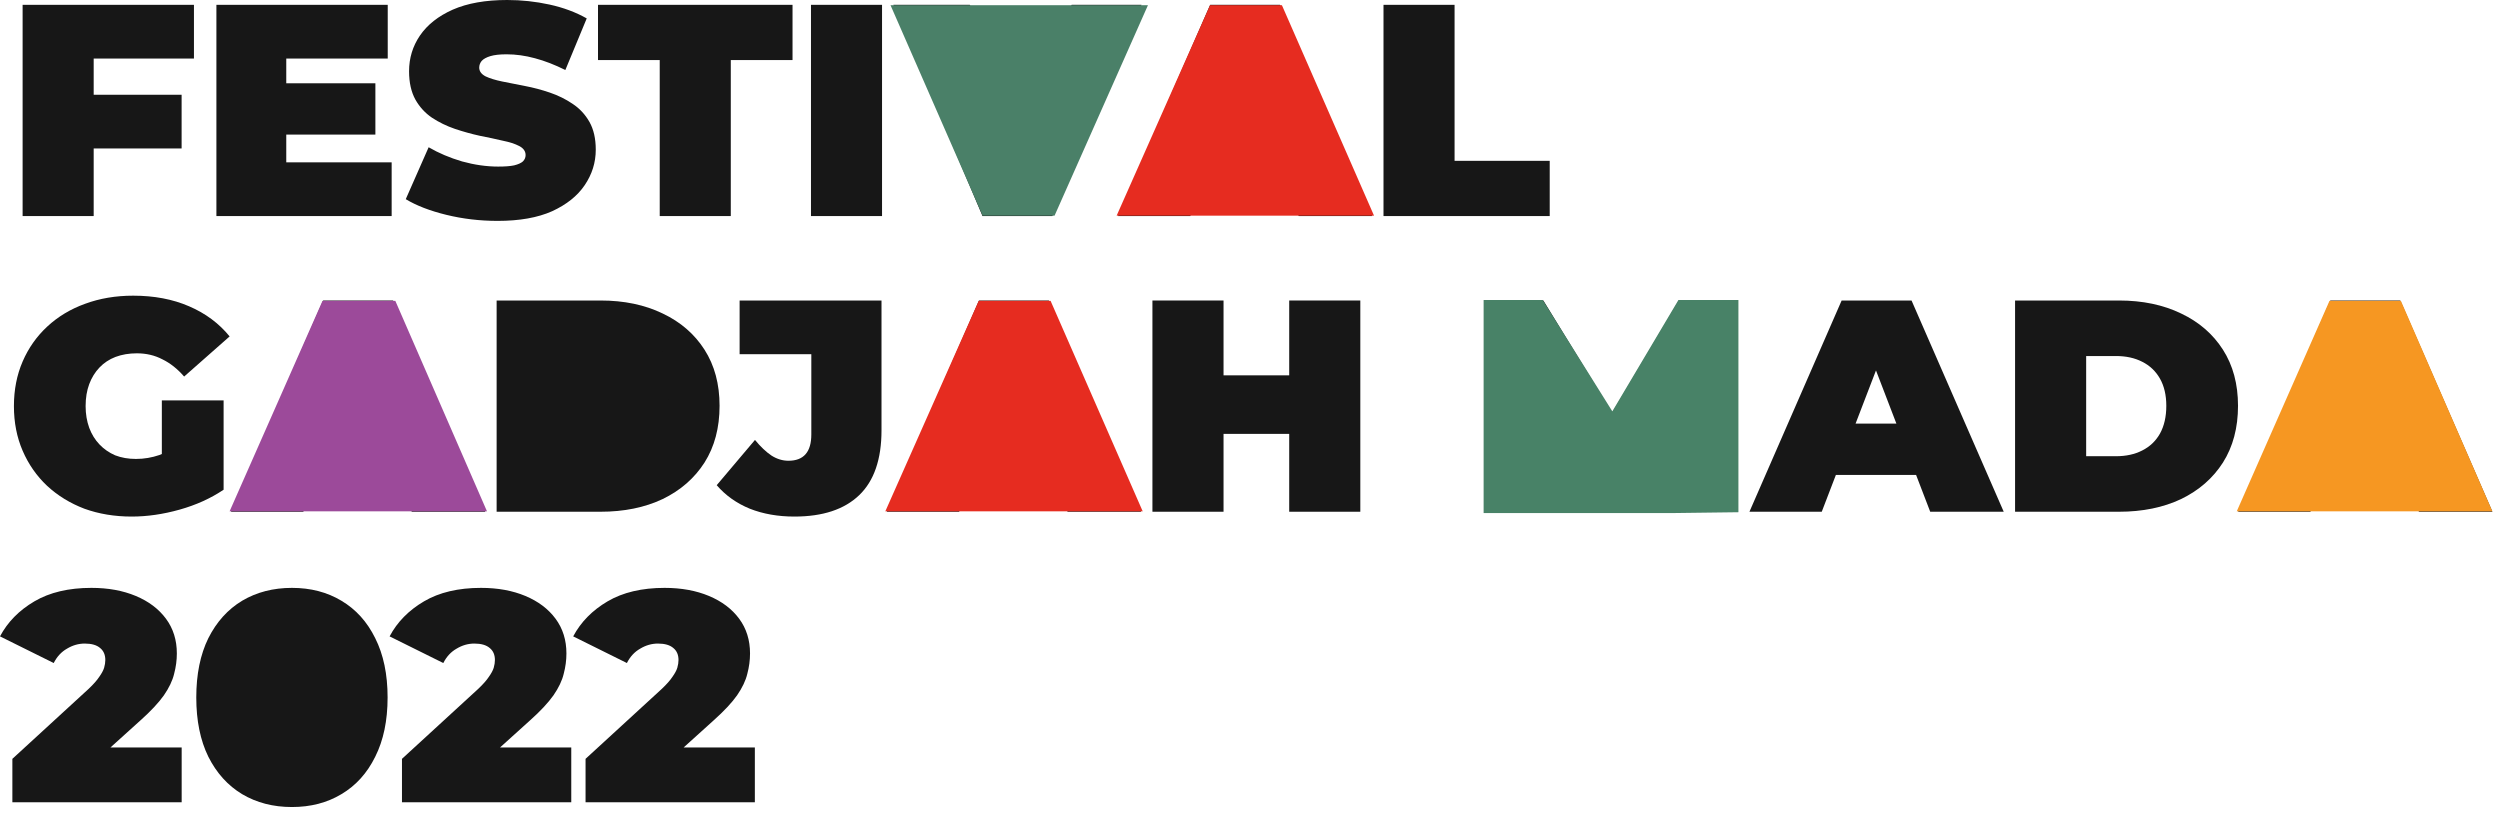
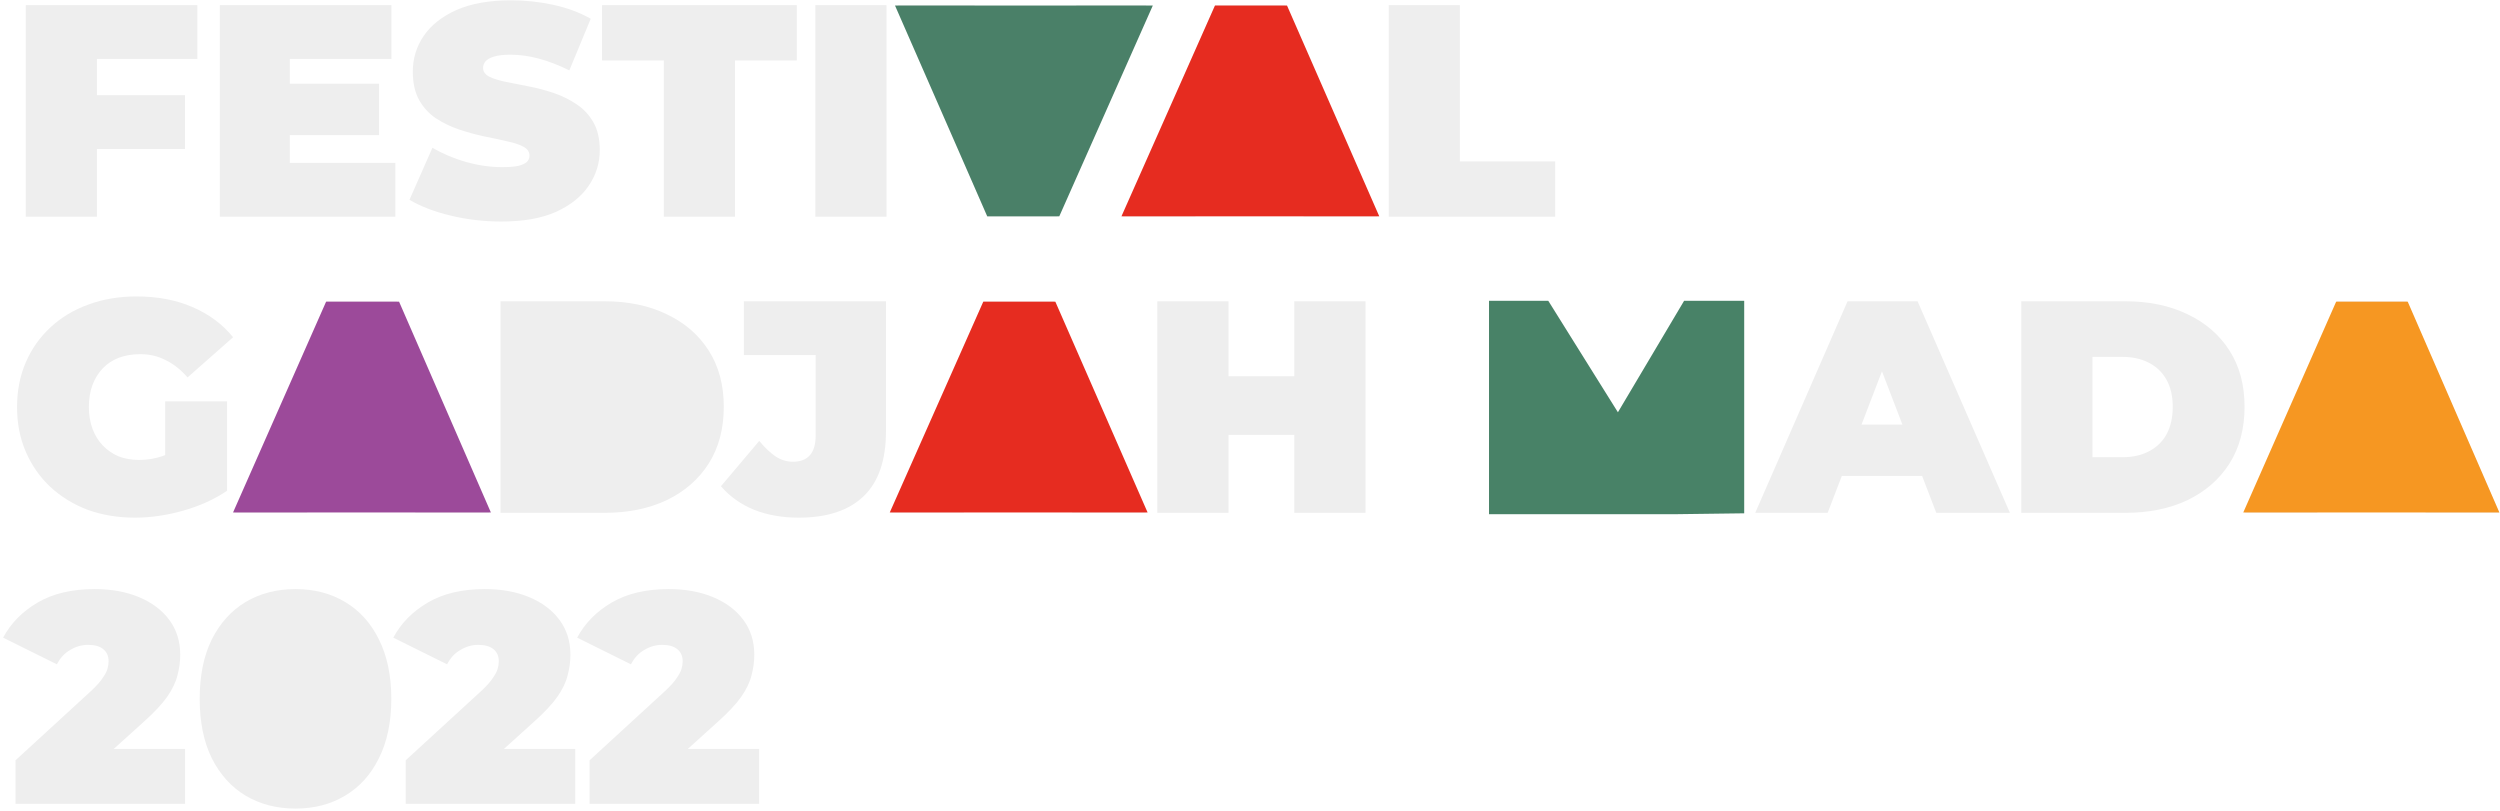
- <svg xmlns="http://www.w3.org/2000/svg" width="174" height="57" viewBox="0 0 174 57" fill="none">
-   <path d="M6.185 6.595H12.64V10.333H6.185V6.595ZM6.52 15.038H1.574V0.336H13.499V4.075H6.52V15.038Z" fill="#171717" />
-   <path d="M19.588 5.797H26.127V9.367H19.588V5.797ZM19.924 11.299H27.259V15.038H15.062V0.336H26.986V4.075H19.924V11.299Z" fill="#171717" />
-   <path d="M34.633 15.374C33.403 15.374 32.215 15.234 31.07 14.954C29.924 14.674 28.981 14.31 28.241 13.862L29.833 10.249C30.532 10.655 31.307 10.984 32.16 11.236C33.026 11.475 33.864 11.594 34.675 11.594C35.15 11.594 35.52 11.566 35.785 11.509C36.065 11.44 36.267 11.348 36.393 11.236C36.519 11.11 36.582 10.963 36.582 10.795C36.582 10.529 36.435 10.319 36.142 10.165C35.848 10.011 35.457 9.885 34.968 9.787C34.493 9.675 33.969 9.563 33.396 9.451C32.823 9.325 32.243 9.164 31.657 8.968C31.084 8.772 30.553 8.513 30.064 8.191C29.589 7.869 29.205 7.449 28.911 6.931C28.618 6.399 28.471 5.741 28.471 4.957C28.471 4.047 28.723 3.22 29.226 2.478C29.742 1.722 30.504 1.12 31.51 0.672C32.53 0.224 33.794 0 35.303 0C36.295 0 37.273 0.105 38.237 0.315C39.201 0.525 40.068 0.847 40.836 1.281L39.348 4.873C38.621 4.509 37.916 4.236 37.231 4.054C36.561 3.872 35.904 3.78 35.261 3.78C34.786 3.78 34.409 3.822 34.13 3.906C33.85 3.991 33.648 4.103 33.522 4.243C33.41 4.383 33.354 4.537 33.354 4.705C33.354 4.957 33.501 5.16 33.794 5.314C34.088 5.454 34.472 5.573 34.947 5.671C35.436 5.769 35.967 5.874 36.54 5.986C37.127 6.098 37.706 6.252 38.279 6.448C38.852 6.644 39.376 6.903 39.851 7.225C40.34 7.547 40.731 7.967 41.025 8.485C41.318 9.003 41.465 9.647 41.465 10.417C41.465 11.313 41.206 12.14 40.689 12.896C40.186 13.638 39.432 14.24 38.426 14.702C37.42 15.15 36.156 15.374 34.633 15.374Z" fill="#171717" />
-   <path d="M45.917 15.038V4.18H41.621V0.336H55.16V4.18H50.863V15.038H45.917Z" fill="#171717" />
-   <path d="M56.444 15.038V0.336H61.39V15.038H56.444Z" fill="#171717" />
-   <path d="M68.382 15.038L62.178 0.336H67.501L72.552 12.749H69.388L74.585 0.336H79.447L73.244 15.038H68.382Z" fill="#171717" />
-   <path d="M77.814 15.038L84.228 0.336H89.09L95.503 15.038H90.389L85.653 2.688H87.581L82.844 15.038H77.814ZM81.629 12.476L82.886 8.905H89.635L90.892 12.476H81.629Z" fill="#171717" />
-   <path d="M96.292 15.038V0.336H101.238V11.194H107.86V15.038H96.292Z" fill="#171717" />
-   <path d="M95.633 15.011H77.717L84.216 0.363H89.222L95.633 15.011Z" fill="#E62C20" />
-   <path d="M61.98 0.363H79.897L73.397 15.011H68.391L61.98 0.363Z" fill="#4A8068" />
-   <path d="M9.168 35.953C7.979 35.953 6.882 35.771 5.875 35.407C4.883 35.029 4.016 34.497 3.275 33.811C2.548 33.125 1.982 32.313 1.577 31.375C1.171 30.436 0.969 29.4 0.969 28.266C0.969 27.132 1.171 26.096 1.577 25.158C1.982 24.22 2.555 23.408 3.296 22.722C4.037 22.035 4.911 21.51 5.917 21.146C6.938 20.768 8.056 20.579 9.272 20.579C10.726 20.579 12.019 20.824 13.152 21.314C14.298 21.804 15.242 22.505 15.982 23.415L12.816 26.208C12.355 25.676 11.852 25.277 11.306 25.011C10.775 24.731 10.181 24.591 9.524 24.591C8.979 24.591 8.483 24.675 8.035 24.843C7.602 25.011 7.231 25.256 6.924 25.578C6.616 25.9 6.379 26.285 6.211 26.733C6.043 27.181 5.959 27.692 5.959 28.266C5.959 28.812 6.043 29.316 6.211 29.779C6.379 30.227 6.616 30.612 6.924 30.934C7.231 31.256 7.595 31.508 8.014 31.69C8.448 31.858 8.93 31.942 9.461 31.942C10.02 31.942 10.566 31.851 11.097 31.669C11.628 31.473 12.194 31.144 12.795 30.682L15.563 34.084C14.668 34.686 13.648 35.148 12.502 35.47C11.355 35.792 10.244 35.953 9.168 35.953ZM11.264 33.454V27.867H15.563V34.084L11.264 33.454Z" fill="#171717" />
-   <path d="M16.078 35.617L22.494 20.915H27.359L33.776 35.617H28.659L23.92 23.268H25.849L21.11 35.617H16.078ZM19.894 33.055L21.152 29.484H27.904L29.162 33.055H19.894Z" fill="#171717" />
-   <path d="M34.565 35.617V20.915H41.8C43.435 20.915 44.875 21.216 46.119 21.818C47.363 22.407 48.335 23.247 49.034 24.339C49.733 25.431 50.082 26.733 50.082 28.245C50.082 29.771 49.733 31.088 49.034 32.194C48.335 33.286 47.363 34.133 46.119 34.735C44.875 35.323 43.435 35.617 41.8 35.617H34.565ZM39.514 31.753H41.59C42.289 31.753 42.897 31.62 43.414 31.354C43.945 31.088 44.358 30.696 44.651 30.177C44.945 29.645 45.092 29.001 45.092 28.245C45.092 27.503 44.945 26.873 44.651 26.355C44.358 25.837 43.945 25.445 43.414 25.179C42.897 24.913 42.289 24.78 41.59 24.78H39.514V31.753Z" fill="#171717" />
-   <path d="M55.294 35.953C54.147 35.953 53.113 35.771 52.19 35.407C51.267 35.029 50.499 34.483 49.883 33.769L52.547 30.619C52.938 31.095 53.322 31.459 53.7 31.711C54.077 31.949 54.469 32.068 54.874 32.068C55.937 32.068 56.468 31.459 56.468 30.241V24.654H51.477V20.915H61.353V29.947C61.353 31.963 60.836 33.468 59.802 34.462C58.767 35.456 57.264 35.953 55.294 35.953Z" fill="#171717" />
-   <path d="M61.722 35.617L68.138 20.915H73.003L79.419 35.617H74.303L69.564 23.268H71.493L66.754 35.617H61.722ZM65.538 33.055L66.796 29.484H73.548L74.806 33.055H65.538Z" fill="#171717" />
-   <path d="M89.729 20.915H94.678V35.617H89.729V20.915ZM85.158 35.617H80.209V20.915H85.158V35.617ZM90.065 30.198H84.822V26.124H90.065V30.198Z" fill="#171717" />
-   <path d="M103.349 35.617V20.915H107.417L113.288 30.514H111.149L116.853 20.915H120.921L120.962 35.617H116.454L116.412 27.72H117.125L113.225 34.294H111.044L106.976 27.72H107.857V35.617H103.349Z" fill="#171717" />
-   <path d="M121.761 35.617L128.178 20.915H133.043L139.459 35.617H134.343L129.604 23.268H131.533L126.794 35.617H121.761ZM125.578 33.055L126.836 29.484H133.588L134.846 33.055H125.578Z" fill="#171717" />
-   <path d="M140.249 35.617V20.915H147.483C149.119 20.915 150.559 21.216 151.803 21.818C153.047 22.407 154.018 23.247 154.717 24.339C155.416 25.431 155.766 26.733 155.766 28.245C155.766 29.771 155.416 31.088 154.717 32.194C154.018 33.286 153.047 34.133 151.803 34.735C150.559 35.323 149.119 35.617 147.483 35.617H140.249ZM145.197 31.753H147.273C147.972 31.753 148.58 31.62 149.098 31.354C149.629 31.088 150.041 30.696 150.335 30.177C150.628 29.645 150.775 29.001 150.775 28.245C150.775 27.503 150.628 26.873 150.335 26.355C150.041 25.837 149.629 25.445 149.098 25.179C148.58 24.913 147.972 24.78 147.273 24.78H145.197V31.753Z" fill="#171717" />
-   <path d="M155.774 35.617L162.191 20.915H167.055L173.472 35.617H168.356L163.617 23.268H165.546L160.807 35.617H155.774ZM159.591 33.055L160.849 29.484H167.601L168.859 33.055H159.591Z" fill="#171717" />
-   <path d="M79.533 35.59H61.617L68.116 20.942H73.122L79.533 35.59Z" fill="#E62C20" />
-   <path d="M173.472 35.59H155.677L162.132 20.942H167.104L173.472 35.59Z" fill="#F69722" />
-   <path d="M33.895 35.59H15.979L22.446 20.942H27.515L33.895 35.59Z" fill="#9C4A9A" />
-   <path d="M107.376 20.882H103.381H103.26V35.711H116.319L120.994 35.651V20.882H116.818L112.218 28.629L107.376 20.882Z" fill="#488267" />
-   <path d="M38.965 32.443L38.617 24.211H46.099L46.969 31.83L38.965 32.443Z" fill="#171717" />
-   <path d="M0.861 55.836V52.815L6.175 47.939C6.511 47.619 6.756 47.341 6.91 47.105C7.078 46.869 7.19 46.661 7.246 46.48C7.302 46.286 7.33 46.105 7.33 45.938C7.33 45.577 7.211 45.299 6.973 45.105C6.735 44.897 6.378 44.792 5.902 44.792C5.468 44.792 5.055 44.91 4.663 45.147C4.271 45.369 3.963 45.702 3.739 46.147L0 44.292C0.532 43.292 1.33 42.479 2.394 41.854C3.459 41.229 4.782 40.916 6.364 40.916C7.526 40.916 8.555 41.104 9.451 41.479C10.348 41.854 11.048 42.382 11.552 43.063C12.056 43.743 12.308 44.549 12.308 45.48C12.308 45.952 12.245 46.425 12.119 46.897C12.007 47.369 11.769 47.869 11.405 48.397C11.041 48.911 10.502 49.488 9.788 50.127L5.797 53.731L5.02 52.023H12.644V55.836H0.861Z" fill="#171717" />
-   <path d="M20.319 56.169C19.016 56.169 17.861 55.871 16.853 55.273C15.859 54.676 15.075 53.808 14.501 52.669C13.941 51.53 13.661 50.154 13.661 48.543C13.661 46.932 13.941 45.556 14.501 44.417C15.075 43.278 15.859 42.41 16.853 41.812C17.861 41.215 19.016 40.916 20.319 40.916C21.621 40.916 22.769 41.215 23.763 41.812C24.771 42.41 25.555 43.278 26.115 44.417C26.689 45.556 26.977 46.932 26.977 48.543C26.977 50.154 26.689 51.53 26.115 52.669C25.555 53.808 24.771 54.676 23.763 55.273C22.769 55.871 21.621 56.169 20.319 56.169ZM20.319 52.231C20.641 52.231 20.928 52.12 21.18 51.898C21.432 51.675 21.628 51.294 21.768 50.752C21.922 50.21 21.999 49.474 21.999 48.543C21.999 47.598 21.922 46.862 21.768 46.334C21.628 45.792 21.432 45.41 21.18 45.188C20.928 44.966 20.641 44.855 20.319 44.855C19.997 44.855 19.709 44.966 19.457 45.188C19.205 45.41 19.002 45.792 18.848 46.334C18.708 46.862 18.638 47.598 18.638 48.543C18.638 49.474 18.708 50.21 18.848 50.752C19.002 51.294 19.205 51.675 19.457 51.898C19.709 52.12 19.997 52.231 20.319 52.231Z" fill="#171717" />
-   <path d="M27.977 55.836V52.815L33.291 47.939C33.627 47.619 33.872 47.341 34.026 47.105C34.194 46.869 34.306 46.661 34.362 46.48C34.418 46.286 34.446 46.105 34.446 45.938C34.446 45.577 34.327 45.299 34.089 45.105C33.851 44.897 33.493 44.792 33.017 44.792C32.583 44.792 32.17 44.91 31.778 45.147C31.386 45.369 31.078 45.702 30.854 46.147L27.116 44.292C27.648 43.292 28.446 42.479 29.51 41.854C30.574 41.229 31.897 40.916 33.48 40.916C34.642 40.916 35.671 41.104 36.567 41.479C37.463 41.854 38.163 42.382 38.667 43.063C39.171 43.743 39.423 44.549 39.423 45.48C39.423 45.952 39.36 46.425 39.234 46.897C39.122 47.369 38.884 47.869 38.52 48.397C38.156 48.911 37.617 49.488 36.903 50.127L32.912 53.731L32.135 52.023H39.76V55.836H27.977Z" fill="#171717" />
-   <path d="M40.755 55.836V52.815L46.069 47.939C46.405 47.619 46.65 47.341 46.804 47.105C46.972 46.869 47.084 46.661 47.14 46.48C47.196 46.286 47.224 46.105 47.224 45.938C47.224 45.577 47.105 45.299 46.867 45.105C46.629 44.897 46.272 44.792 45.796 44.792C45.362 44.792 44.949 44.91 44.557 45.147C44.164 45.369 43.856 45.702 43.632 46.147L39.894 44.292C40.426 43.292 41.224 42.479 42.288 41.854C43.352 41.229 44.676 40.916 46.258 40.916C47.42 40.916 48.449 41.104 49.345 41.479C50.242 41.854 50.942 42.382 51.446 43.063C51.95 43.743 52.202 44.549 52.202 45.48C52.202 45.952 52.139 46.425 52.013 46.897C51.901 47.369 51.663 47.869 51.299 48.397C50.935 48.911 50.395 49.488 49.681 50.127L45.691 53.731L44.914 52.023H52.538V55.836H40.755Z" fill="#171717" />
-   <path d="M18.279 53.385V43.217H23.969V53.385H18.279Z" fill="#171717" />
+ <svg xmlns="http://www.w3.org/2000/svg" width="503" height="163" viewBox="0 0 503 163" fill="none">
+   <path d="M18.532 19.155H37.221V29.978H18.532V19.155ZM19.503 43.599H5.183V1.034H39.709V11.858H19.503V43.599Z" fill="#EEEEEE" />
+   <path d="M57.338 16.844H76.269V27.181H57.338V16.844ZM58.309 32.776H79.546V43.599H44.232V1.034H78.757V11.858H58.309V32.776Z" fill="#EEEEEE" />
+   <path d="M100.895 44.572C97.335 44.572 93.897 44.167 90.58 43.356C87.263 42.545 84.533 41.491 82.389 40.194L87 29.735C89.023 30.911 91.268 31.863 93.735 32.593C96.243 33.282 98.67 33.627 101.017 33.627C102.392 33.627 103.464 33.546 104.232 33.384C105.041 33.181 105.628 32.917 105.992 32.593C106.356 32.228 106.538 31.803 106.538 31.316C106.538 30.546 106.113 29.938 105.264 29.492C104.414 29.046 103.282 28.681 101.866 28.397C100.491 28.073 98.974 27.749 97.315 27.424C95.657 27.06 93.978 26.593 92.279 26.026C90.621 25.458 89.084 24.708 87.668 23.776C86.292 22.844 85.18 21.628 84.331 20.128C83.481 18.587 83.056 16.682 83.056 14.412C83.056 11.777 83.784 9.385 85.241 7.236C86.737 5.047 88.942 3.304 91.854 2.007C94.807 0.71 98.468 0.061 102.837 0.061C105.709 0.061 108.54 0.365 111.332 0.973C114.123 1.581 116.631 2.514 118.856 3.77L114.547 14.168C112.444 13.114 110.401 12.324 108.419 11.797C106.477 11.27 104.576 11.006 102.716 11.006C101.34 11.006 100.248 11.128 99.439 11.371C98.63 11.614 98.043 11.939 97.679 12.344C97.356 12.75 97.194 13.195 97.194 13.682C97.194 14.412 97.619 14.999 98.468 15.445C99.318 15.851 100.43 16.195 101.805 16.479C103.221 16.763 104.758 17.067 106.417 17.391C108.116 17.716 109.794 18.162 111.453 18.729C113.111 19.297 114.628 20.047 116.004 20.979C117.42 21.911 118.552 23.127 119.402 24.627C120.251 26.127 120.676 27.992 120.676 30.222C120.676 32.816 119.927 35.208 118.431 37.397C116.975 39.545 114.79 41.289 111.878 42.627C108.965 43.924 105.304 44.572 100.895 44.572Z" fill="#EEEEEE" />
+   <path d="M133.567 43.599V12.162H121.129V1.034H160.326V12.162H147.887V43.599H133.567Z" fill="#EEEEEE" />
+   <path d="M164.045 43.599V1.034H178.365V43.599H164.045Z" fill="#EEEEEE" />
+   <path d="M198.607 43.599L180.647 1.034H196.059L210.682 36.971H201.519L216.567 1.034H230.644L212.684 43.599H198.607Z" fill="#EEEEEE" />
+   <path d="M225.917 43.599L244.484 1.034H258.561L277.128 43.599H262.323L248.61 7.844H254.192L240.479 43.599H225.917ZM236.96 36.181L240.601 25.843H260.139L263.779 36.181H236.96Z" fill="#EEEEEE" />
+   <path d="M279.414 43.599V1.034H293.733V32.472H312.907V43.599H279.414Z" fill="#EEEEEE" />
+   <path d="M277.508 43.521H225.637L244.453 1.112H258.947L277.508 43.521Z" fill="#E62C20" />
+   <path d="M180.074 1.113H231.946L213.13 43.521H198.636L180.074 1.113Z" fill="#4A8068" />
+   <path d="M27.168 104.154C23.728 104.154 20.551 103.627 17.637 102.573C14.763 101.479 12.254 99.938 10.109 97.952C8.004 95.966 6.365 93.614 5.191 90.898C4.018 88.182 3.431 85.182 3.431 81.899C3.431 78.615 4.018 75.615 5.191 72.899C6.365 70.183 8.025 67.832 10.17 65.846C12.315 63.859 14.844 62.339 17.758 61.285C20.713 60.19 23.951 59.643 27.472 59.643C31.681 59.643 35.425 60.352 38.703 61.771C42.022 63.19 44.754 65.217 46.899 67.852L37.732 75.939C36.396 74.399 34.939 73.244 33.361 72.474C31.823 71.663 30.103 71.257 28.2 71.257C26.622 71.257 25.185 71.501 23.89 71.987C22.635 72.474 21.563 73.183 20.672 74.115C19.782 75.048 19.094 76.162 18.608 77.46C18.123 78.757 17.88 80.237 17.88 81.899C17.88 83.48 18.123 84.939 18.608 86.277C19.094 87.574 19.782 88.689 20.672 89.621C21.563 90.554 22.615 91.283 23.829 91.81C25.084 92.297 26.48 92.54 28.018 92.54C29.637 92.54 31.216 92.277 32.754 91.75C34.292 91.182 35.931 90.229 37.671 88.892L45.685 98.742C43.094 100.486 40.14 101.823 36.821 102.756C33.502 103.688 30.285 104.154 27.168 104.154ZM33.239 96.918V80.743H45.685V98.742L33.239 96.918Z" fill="#EEEEEE" />
+   <path d="M47.175 103.181L65.753 60.616H79.837L98.414 103.181H83.601L69.881 67.427H75.466L61.746 103.181H47.175ZM58.225 95.763L61.867 85.426H81.416L85.058 95.763H58.225Z" fill="#EEEEEE" />
+   <path d="M100.701 103.181V60.616H121.646C126.381 60.616 130.55 61.488 134.152 63.231C137.754 64.933 140.567 67.366 142.591 70.528C144.614 73.69 145.626 77.46 145.626 81.838C145.626 86.257 144.614 90.067 142.591 93.27C140.567 96.432 137.754 98.884 134.152 100.627C130.55 102.33 126.381 103.181 121.646 103.181H100.701ZM115.028 91.993H121.039C123.062 91.993 124.823 91.608 126.32 90.837C127.858 90.067 129.052 88.932 129.902 87.432C130.752 85.892 131.177 84.027 131.177 81.838C131.177 79.689 130.752 77.865 129.902 76.365C129.052 74.865 127.858 73.73 126.32 72.96C124.823 72.19 123.062 71.805 121.039 71.805H115.028V91.993Z" fill="#EEEEEE" />
+   <path d="M160.714 104.154C157.395 104.154 154.4 103.627 151.729 102.573C149.058 101.479 146.832 99.898 145.051 97.83L152.761 88.709C153.894 90.088 155.007 91.141 156.1 91.871C157.193 92.56 158.326 92.905 159.5 92.905C162.576 92.905 164.114 91.141 164.114 87.615V71.44H149.665V60.616H178.259V86.763C178.259 92.601 176.761 96.959 173.766 99.837C170.771 102.715 166.421 104.154 160.714 104.154Z" fill="#EEEEEE" />
+   <path d="M179.326 103.181L197.903 60.616H211.987L230.564 103.181H215.751L202.031 67.427H207.616L193.896 103.181H179.326ZM190.375 95.763L194.017 85.426H213.566L217.208 95.763H190.375Z" fill="#EEEEEE" />
+   <path d="M260.413 60.616H274.741V103.181H260.413V60.616ZM247.179 103.181H232.851V60.616H247.179V103.181ZM261.385 87.493H246.207V75.696H261.385V87.493Z" fill="#EEEEEE" />
+   <path d="M299.845 103.181V60.616H311.623L328.621 88.405H322.429L338.942 60.616H350.72L350.841 103.181H337.789L337.667 80.318H339.731L328.439 99.35H322.125L310.348 80.318H312.898V103.181H299.845Z" fill="#EEEEEE" />
+   <path d="M353.154 103.181L371.731 60.616H385.816L404.393 103.181H389.58L375.86 67.427H381.445L367.725 103.181H353.154ZM364.203 95.763L367.846 85.426H387.394L391.037 95.763H364.203Z" fill="#EEEEEE" />
+   <path d="M406.68 103.181V60.616H427.625C432.36 60.616 436.529 61.488 440.131 63.231C443.733 64.933 446.546 67.366 448.569 70.528C450.593 73.69 451.605 77.46 451.605 81.838C451.605 86.257 450.593 90.067 448.569 93.27C446.546 96.432 443.733 98.884 440.131 100.627C436.529 102.33 432.36 103.181 427.625 103.181H406.68ZM421.007 91.993H427.017C429.041 91.993 430.802 91.608 432.299 90.837C433.837 90.067 435.031 88.932 435.881 87.432C436.731 85.892 437.156 84.027 437.156 81.838C437.156 79.689 436.731 77.865 435.881 76.365C435.031 74.865 433.837 73.73 432.299 72.96C430.802 72.19 429.041 71.805 427.017 71.805H421.007V91.993Z" fill="#EEEEEE" />
+   <path d="M451.629 103.181L470.207 60.616H484.291L502.868 103.181H488.055L474.335 67.427H479.92L466.2 103.181H451.629ZM462.679 95.763L466.321 85.426H485.87L489.512 95.763H462.679Z" fill="#EEEEEE" />
+   <path d="M230.894 103.103H179.023L197.839 60.694H212.332L230.894 103.103Z" fill="#E62C20" />
+   <path d="M502.869 103.103H451.348L470.037 60.694H484.432L502.869 103.103Z" fill="#F69722" />
+   <path d="M98.762 103.103H46.891L65.615 60.694H80.291L98.762 103.103Z" fill="#9C4A9A" />
+   <path d="M311.505 60.519H299.939H299.589V103.453H337.399L350.934 103.278V60.519H338.843L325.524 82.95L311.505 60.519Z" fill="#488267" />
+   <path d="M113.439 93.99L112.431 70.158H134.095L136.614 92.216L113.439 93.99Z" fill="#EEEEEE" />
+   <path d="M3.12 161.719V152.972L18.505 138.855C19.478 137.93 20.187 137.125 20.633 136.442C21.12 135.758 21.444 135.155 21.606 134.632C21.768 134.069 21.849 133.546 21.849 133.063C21.849 132.017 21.505 131.213 20.816 130.65C20.127 130.047 19.093 129.745 17.714 129.745C16.458 129.745 15.262 130.087 14.127 130.771C12.992 131.414 12.1 132.379 11.451 133.666L0.627 128.297C2.168 125.401 4.478 123.049 7.559 121.239C10.64 119.429 14.471 118.524 19.052 118.524C22.417 118.524 25.397 119.067 27.991 120.153C30.586 121.239 32.613 122.767 34.072 124.738C35.532 126.709 36.261 129.041 36.261 131.736C36.261 133.103 36.079 134.471 35.714 135.838C35.39 137.206 34.7 138.654 33.647 140.182C32.593 141.67 31.032 143.339 28.964 145.189L17.41 155.626L15.16 150.679H37.234V161.719H3.12Z" fill="#EEEEEE" />
+   <path d="M59.454 162.685C55.684 162.685 52.339 161.82 49.42 160.091C46.542 158.361 44.272 155.847 42.61 152.549C40.988 149.251 40.177 145.27 40.177 140.604C40.177 135.939 40.988 131.957 42.61 128.659C44.272 125.361 46.542 122.847 49.42 121.118C52.339 119.389 55.684 118.524 59.454 118.524C63.224 118.524 66.548 119.389 69.427 121.118C72.346 122.847 74.616 125.361 76.237 128.659C77.899 131.957 78.731 135.939 78.731 140.604C78.731 145.27 77.899 149.251 76.237 152.549C74.616 155.847 72.346 158.361 69.427 160.091C66.548 161.82 63.224 162.685 59.454 162.685ZM59.454 151.283C60.386 151.283 61.217 150.961 61.947 150.317C62.677 149.674 63.244 148.568 63.65 146.999C64.096 145.431 64.319 143.299 64.319 140.604C64.319 137.869 64.096 135.738 63.65 134.209C63.244 132.641 62.677 131.535 61.947 130.891C61.217 130.248 60.386 129.926 59.454 129.926C58.522 129.926 57.69 130.248 56.961 130.891C56.231 131.535 55.643 132.641 55.197 134.209C54.792 135.738 54.589 137.869 54.589 140.604C54.589 143.299 54.792 145.431 55.197 146.999C55.643 148.568 56.231 149.674 56.961 150.317C57.69 150.961 58.522 151.283 59.454 151.283Z" fill="#EEEEEE" />
+   <path d="M81.626 161.719V152.972L97.011 138.855C97.984 137.93 98.693 137.125 99.139 136.442C99.626 135.758 99.95 135.155 100.112 134.632C100.274 134.069 100.355 133.546 100.355 133.063C100.355 132.017 100.011 131.213 99.322 130.65C98.632 130.047 97.599 129.745 96.22 129.745C94.963 129.745 93.768 130.087 92.632 130.771C91.497 131.414 90.606 132.379 89.957 133.666L79.133 128.297C80.673 125.401 82.984 123.049 86.065 121.239C89.146 119.429 92.977 118.524 97.558 118.524C100.923 118.524 103.903 119.067 106.497 120.153C109.092 121.239 111.119 122.767 112.578 124.738C114.037 126.709 114.767 129.041 114.767 131.736C114.767 133.103 114.585 134.471 114.22 135.838C113.896 137.206 113.206 138.654 112.152 140.182C111.098 141.67 109.538 143.339 107.47 145.189L95.916 155.626L93.666 150.679H115.74V161.719H81.626Z" fill="#EEEEEE" />
+   <path d="M118.622 161.719V152.972L134.007 138.855C134.98 137.93 135.689 137.125 136.135 136.442C136.622 135.758 136.946 135.155 137.108 134.632C137.271 134.069 137.352 133.546 137.352 133.063C137.352 132.017 137.007 131.213 136.318 130.65C135.629 130.047 134.595 129.745 133.217 129.745C131.96 129.745 130.764 130.087 129.629 130.771C128.494 131.414 127.602 132.379 126.953 133.666L116.129 128.297C117.67 125.401 119.98 123.049 123.061 121.239C126.142 119.429 129.973 118.524 134.554 118.524C137.919 118.524 140.899 119.067 143.493 120.153C146.088 121.239 148.115 122.767 149.574 124.738C151.034 126.709 151.763 129.041 151.763 131.736C151.763 133.103 151.581 134.471 151.216 135.838C150.892 137.206 150.203 138.654 149.149 140.182C148.095 141.67 146.534 143.339 144.466 145.189L132.913 155.626L130.663 150.679H152.736V161.719H118.622Z" fill="#EEEEEE" />
+   <path d="M53.55 154.624V125.183H70.022V154.624H53.55Z" fill="#EEEEEE" />
</svg>
